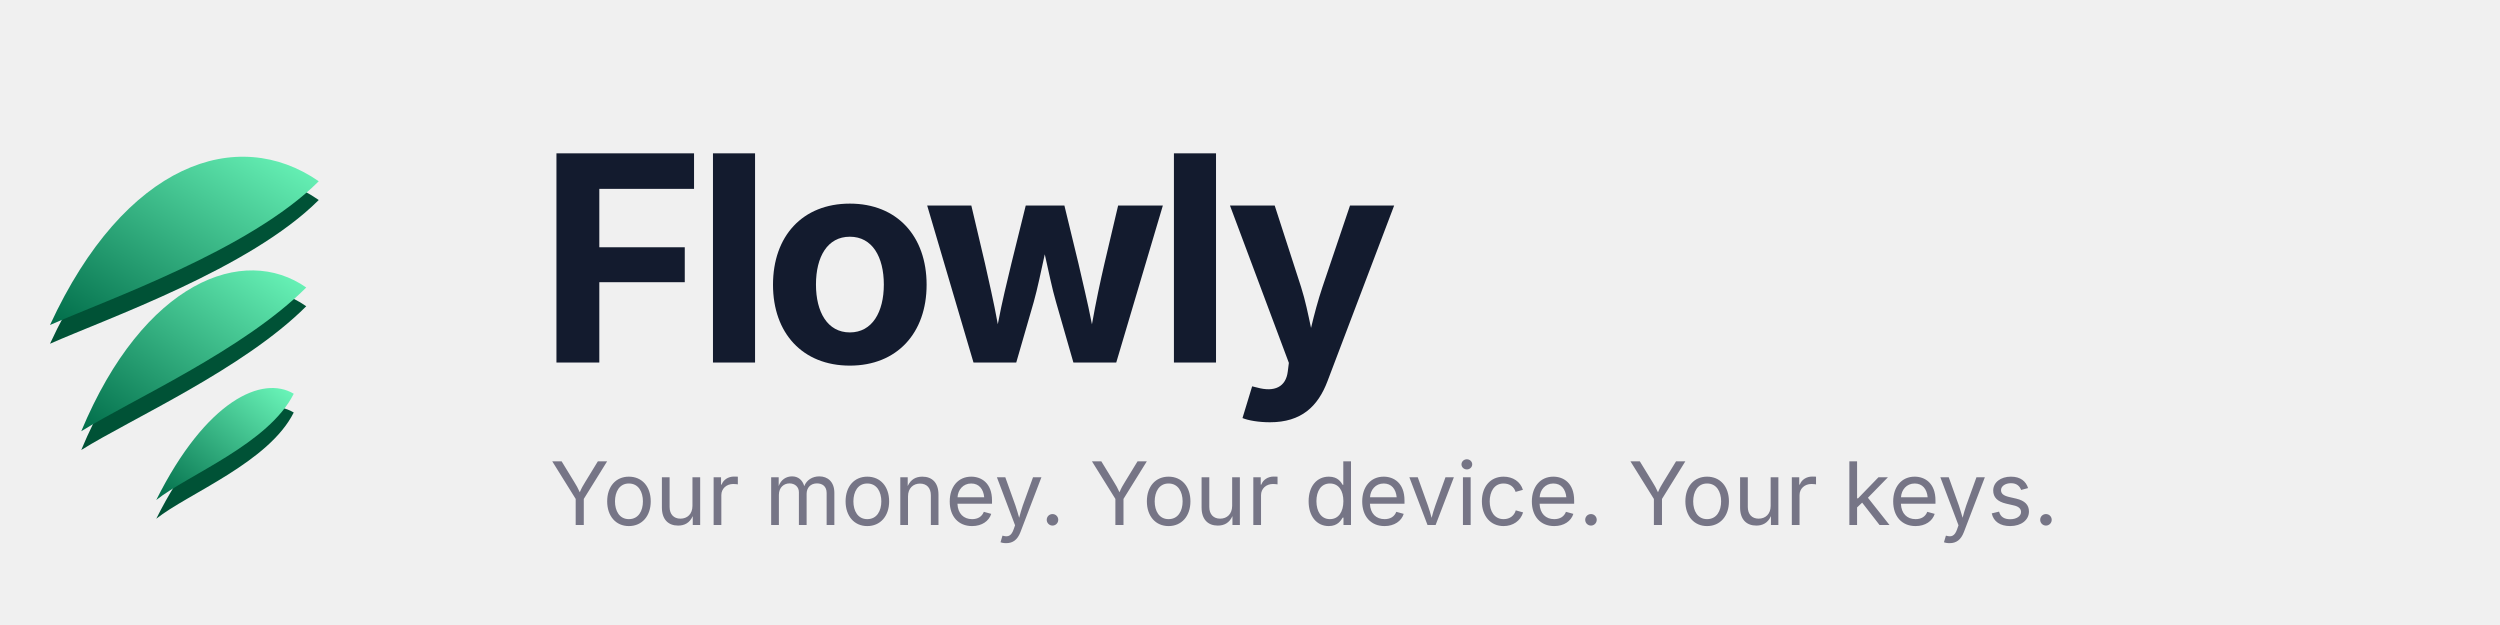
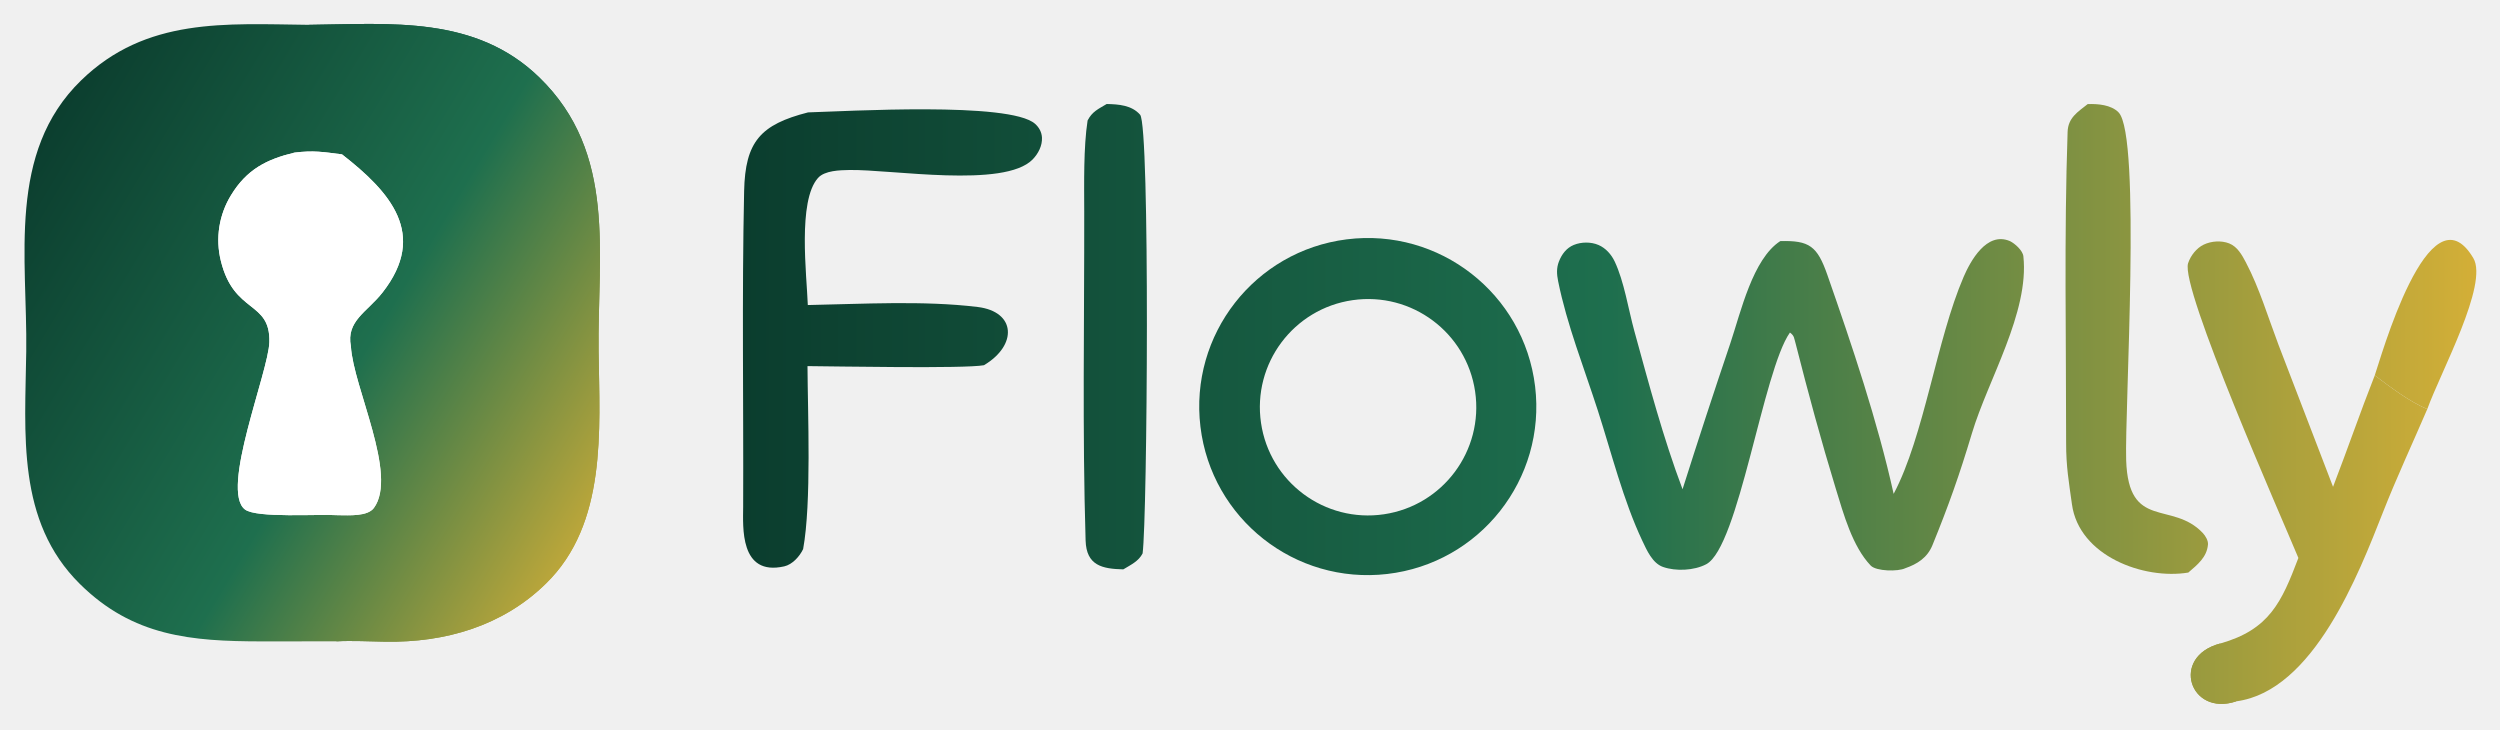
- <svg xmlns="http://www.w3.org/2000/svg" viewBox="0 0 400 100" role="img" aria-label="Flowly — your money, your device, your keys">
+ <svg xmlns="http://www.w3.org/2000/svg" viewBox="404 278 727 212" role="img" aria-label="Flowly">
  <defs>
-     <linearGradient id="flowly-lockup-flow" x1="0" y1="1" x2="1" y2="0">
-       <stop offset="0" stop-color="#006c49" />
-       <stop offset="1" stop-color="#6cf8bb" />
+     <linearGradient id="flowly-tile" gradientUnits="userSpaceOnUse" x1="410" y1="322" x2="590" y2="430">
+       <stop offset="0" stop-color="#0b3d2e" />
+       <stop offset="0.55" stop-color="#1e6f4e" />
+       <stop offset="1" stop-color="#d4af37" />
    </linearGradient>
+     <linearGradient id="flowly-word" gradientUnits="userSpaceOnUse" x1="620" y1="0" x2="1125" y2="0">
+       <stop offset="0" stop-color="#0b3d2e" />
+       <stop offset="0.5" stop-color="#1e6f4e" />
+       <stop offset="1" stop-color="#d4af37" />
+     </linearGradient>
+     <mask id="flowly-mark-mask" maskUnits="userSpaceOnUse" x="398" y="278" width="193" height="193">
+       <g fill="#ffffff">
+         <path d="M501.896 464.501L480.018 464.52C459.666 464.481 442.696 463.126 427.224 447.811C408.742 429.539 411.311 404.072 411.632 380.209C411.995 353.194 405.984 322.394 427.579 301.386C446.491 282.988 469.593 284.939 493.948 285.222C517.692 284.942 542.27 282.502 560.824 300.511C583.526 322.547 577.699 351.883 578.075 380.337C578.376 403.072 580.541 430.314 562.801 447.662C550.191 460.057 533.453 464.89 516.081 464.603C511.606 464.529 506.233 464.261 501.896 464.501Z" />
+         <path d="M493.948 285.222C517.692 284.942 542.27 282.502 560.824 300.511C583.526 322.547 577.699 351.883 578.075 380.337C578.376 403.072 580.541 430.314 562.801 447.662C550.191 460.057 533.453 464.89 516.081 464.603C511.606 464.529 506.233 464.261 501.896 464.501C500.604 463.133 498.923 461.68 498.386 459.972C498.928 457.292 499.289 454.861 499.316 452.142C499.361 447.527 496.462 433.03 498.333 429.822C500.062 429.214 500.566 429.021 502.129 428.045L502.478 427.823C505.53 427.839 510.878 428.218 512.727 425.713C519.809 416.124 506.701 390.569 506.043 378.724C504.594 371.313 510.784 368.748 515.247 363.045C528.544 346.05 517.375 333.748 503.462 322.895C497.905 322.182 495.218 321.691 489.619 322.383L488.656 320.241C490.094 312.875 489.065 303.463 488.795 295.925C488.662 292.227 485.504 288.888 488.337 285.766C490.554 286.123 491.799 285.702 493.948 285.222Z" />
+       </g>
+       <path fill="#000000" d="M489.619 322.383C495.218 321.691 497.905 322.182 503.462 322.895C517.375 333.748 528.544 346.05 515.247 363.045C510.784 368.748 504.594 371.313 506.043 378.724C506.701 390.569 519.809 416.124 512.727 425.713C510.878 428.218 505.53 427.839 502.478 427.823C496.383 427.445 478.611 428.73 475.235 426.154C467.95 420.597 482.099 386.149 482.33 377.495C482.655 365.323 472.026 369.454 468.209 353.81C466.61 347.316 467.684 340.452 471.19 334.756C475.736 327.276 481.536 324.329 489.619 322.383Z" />
+     </mask>
  </defs>
-   <g transform="translate(4 18)">
-     <g fill="#005236">
-       <path d="M4 34 C16 8 34 2 47 11 C36 22 13 30 4 34 Z" transform="translate(0 3)" />
-       <path d="M9 51 C19 27 35 21 45 28 C35 38 17 46 9 51 Z" transform="translate(0 3)" />
-       <path d="M21 62 C29 46 38 42 43 45 C39 53 26 58 21 62 Z" transform="translate(0 3)" />
-     </g>
-     <g fill="url(#flowly-lockup-flow)">
-       <path d="M4 34 C16 8 34 2 47 11 C36 22 13 30 4 34 Z" />
-       <path d="M9 51 C19 27 35 21 45 28 C35 38 17 46 9 51 Z" />
-       <path d="M21 62 C29 46 38 42 43 45 C39 53 26 58 21 62 Z" />
-     </g>
+   <rect x="398" y="278" width="193" height="193" fill="url(#flowly-tile)" mask="url(#flowly-mark-mask)" />
+   <path fill="#ffffff" d="M489.619 322.383C495.218 321.691 497.905 322.182 503.462 322.895C517.375 333.748 528.544 346.05 515.247 363.045C510.784 368.748 504.594 371.313 506.043 378.724C506.701 390.569 519.809 416.124 512.727 425.713C510.878 428.218 505.53 427.839 502.478 427.823C496.383 427.445 478.611 428.73 475.235 426.154C467.95 420.597 482.099 386.149 482.33 377.495C482.655 365.323 472.026 369.454 468.209 353.81C466.61 347.316 467.684 340.452 471.19 334.756C475.736 327.276 481.536 324.329 489.619 322.383Z" />
+   <g fill="url(#flowly-word)">
+     <path d="M795.615 347.604C822.571 344.203 847.149 363.379 850.407 390.353C853.666 417.326 834.36 441.803 807.37 444.919C780.58 448.012 756.325 428.881 753.091 402.108C749.857 375.335 768.859 350.979 795.615 347.604ZM806.455 427.551C823.62 425.003 835.481 409.039 832.967 391.87C830.453 374.7 814.513 362.807 797.339 365.287C780.116 367.774 768.182 383.769 770.703 400.987C773.225 418.204 789.243 430.106 806.455 427.551Z" />
+     <path d="M954.672 421.615C963.571 404.84 967.156 376.729 975.025 358.509C976.972 353.999 981.71 345.183 988.516 348.126C989.911 348.804 992.218 350.843 992.399 352.528C994.15 368.863 982.097 388.464 977.445 403.982C973.741 416.341 970.636 425.037 965.965 436.513C964.445 440.248 961.484 442.043 958.045 443.243C955.984 444.25 949.61 444.154 947.999 442.468C942.695 436.915 940.101 427.466 937.832 420.055C933.622 406.305 929.791 392.156 926.232 378.15C925.664 376.251 925.871 375.728 924.515 374.699C916.69 385.742 909.626 437.098 900.166 442.082C896.648 443.935 891.335 444.173 887.605 442.869C884.532 441.794 882.891 438.014 881.579 435.241C876.067 423.588 872.625 409.714 868.658 397.401C864.724 385.192 859.618 372.3 857.101 359.747C856.705 357.769 856.586 355.998 857.323 354.082C858.133 351.977 859.522 350.089 861.671 349.22C863.886 348.324 866.668 348.294 868.868 349.251C870.951 350.156 872.572 351.99 873.537 354.016C876.298 359.811 877.542 368.002 879.259 374.239C883.511 389.685 887.631 405.275 893.286 420.277C897.789 406.064 902.427 391.894 907.201 377.77C910.225 368.759 913.683 353.301 921.701 348.114C930.158 347.884 932.465 349.551 935.401 357.955C942.553 378.429 949.982 400.432 954.672 421.615Z" />
+     <path d="M638.982 310.683C650.026 310.384 697.621 307.497 704.98 313.992C706.161 315.034 706.93 316.432 707.006 318.021C707.119 320.384 705.906 322.711 704.291 324.364C696.038 332.819 663.061 327.209 650.977 327.437C648.224 327.489 643.813 327.573 641.867 329.759C635.928 336.432 638.589 357.938 638.911 366.706C654.955 366.404 672.415 365.349 688.282 367.268C699.47 368.621 699.93 378.382 690.135 384.205C684.551 385.25 646.47 384.52 638.819 384.464C638.883 398.037 640.019 424.158 637.551 437.666C636.57 439.762 634.436 442.164 632.054 442.7C618.998 445.64 620.089 431.082 620.112 425.37C620.235 394.395 619.728 364.391 620.391 333.566C620.7 319.167 625.16 314.216 638.982 310.683Z" />
+     <path d="M1072.37 440.252C1067.58 428.681 1037.93 361.718 1040.3 354.54C1041.03 352.337 1042.74 350.139 1044.85 349.132C1047.06 348.079 1049.96 347.884 1052.24 348.78C1054.65 349.723 1055.99 352.189 1057.13 354.353C1061.05 361.816 1063.58 370.334 1066.57 378.225L1082.45 419.566C1086.61 408.79 1090.32 397.966 1094.58 387.159C1099.21 390.636 1104.5 394.689 1109.85 396.977C1105.58 406.911 1100.93 416.885 1096.98 426.929C1089.93 444.813 1076.84 478.935 1054.33 481.943C1040.78 486.515 1035.02 468.994 1049.65 465.125C1063.93 461.087 1067.48 453.148 1072.37 440.252Z" />
+     <path d="M1054.33 481.943C1040.78 486.515 1035.02 468.994 1049.65 465.125C1051.89 469.883 1052.97 474.699 1055.01 479.293L1054.44 480.627L1052.8 481.097L1054.33 481.943Z" />
+     <path d="M1011.1 308.27C1014.04 308.162 1017.92 308.464 1020.08 310.684C1026.72 317.488 1021.83 397.26 1022.29 411.808C1022.95 432.379 1035.62 423.496 1044.58 433.005C1045.33 433.801 1046.18 435.206 1046.08 436.344C1045.77 440.057 1043 442.224 1040.36 444.499C1027.44 446.647 1008.58 439.702 1006.52 424.639C1005.61 418.013 1004.82 413.743 1004.83 406.747C1004.84 376.632 1004.23 346.446 1005.26 316.35C1005.4 312.242 1008.17 310.583 1011.1 308.27Z" />
+     <path d="M725.819 308.246C729.271 308.316 733.114 308.576 735.545 311.366C738.461 314.711 737.646 428.646 736.27 438.931C735.102 441.217 732.893 442.215 730.661 443.571C724.519 443.432 719.916 442.462 719.694 435.183C718.724 403.344 719.347 371.387 719.293 339.526C719.28 331.532 719.065 320.802 720.273 313.038C721.603 310.458 723.316 309.741 725.819 308.246Z" />
+     <path d="M1094.58 387.159C1096.08 383.028 1110.36 331.382 1123.24 353.054C1127.74 360.607 1113.67 386.343 1109.85 396.977C1104.5 394.689 1099.21 390.636 1094.58 387.159Z" />
  </g>
-   <text x="86" y="58" font-family="Manrope, 'SF Pro Display', -apple-system, 'Segoe UI', system-ui, sans-serif" font-size="46" font-weight="700" letter-spacing="-1.8" fill="#131b2e">
-     Flowly
-   </text>
-   <text x="88" y="84" font-family="Inter, -apple-system, 'Segoe UI', system-ui, sans-serif" font-size="14" fill="#767586">
-     Your money. Your device. Your keys.
-   </text>
</svg>
